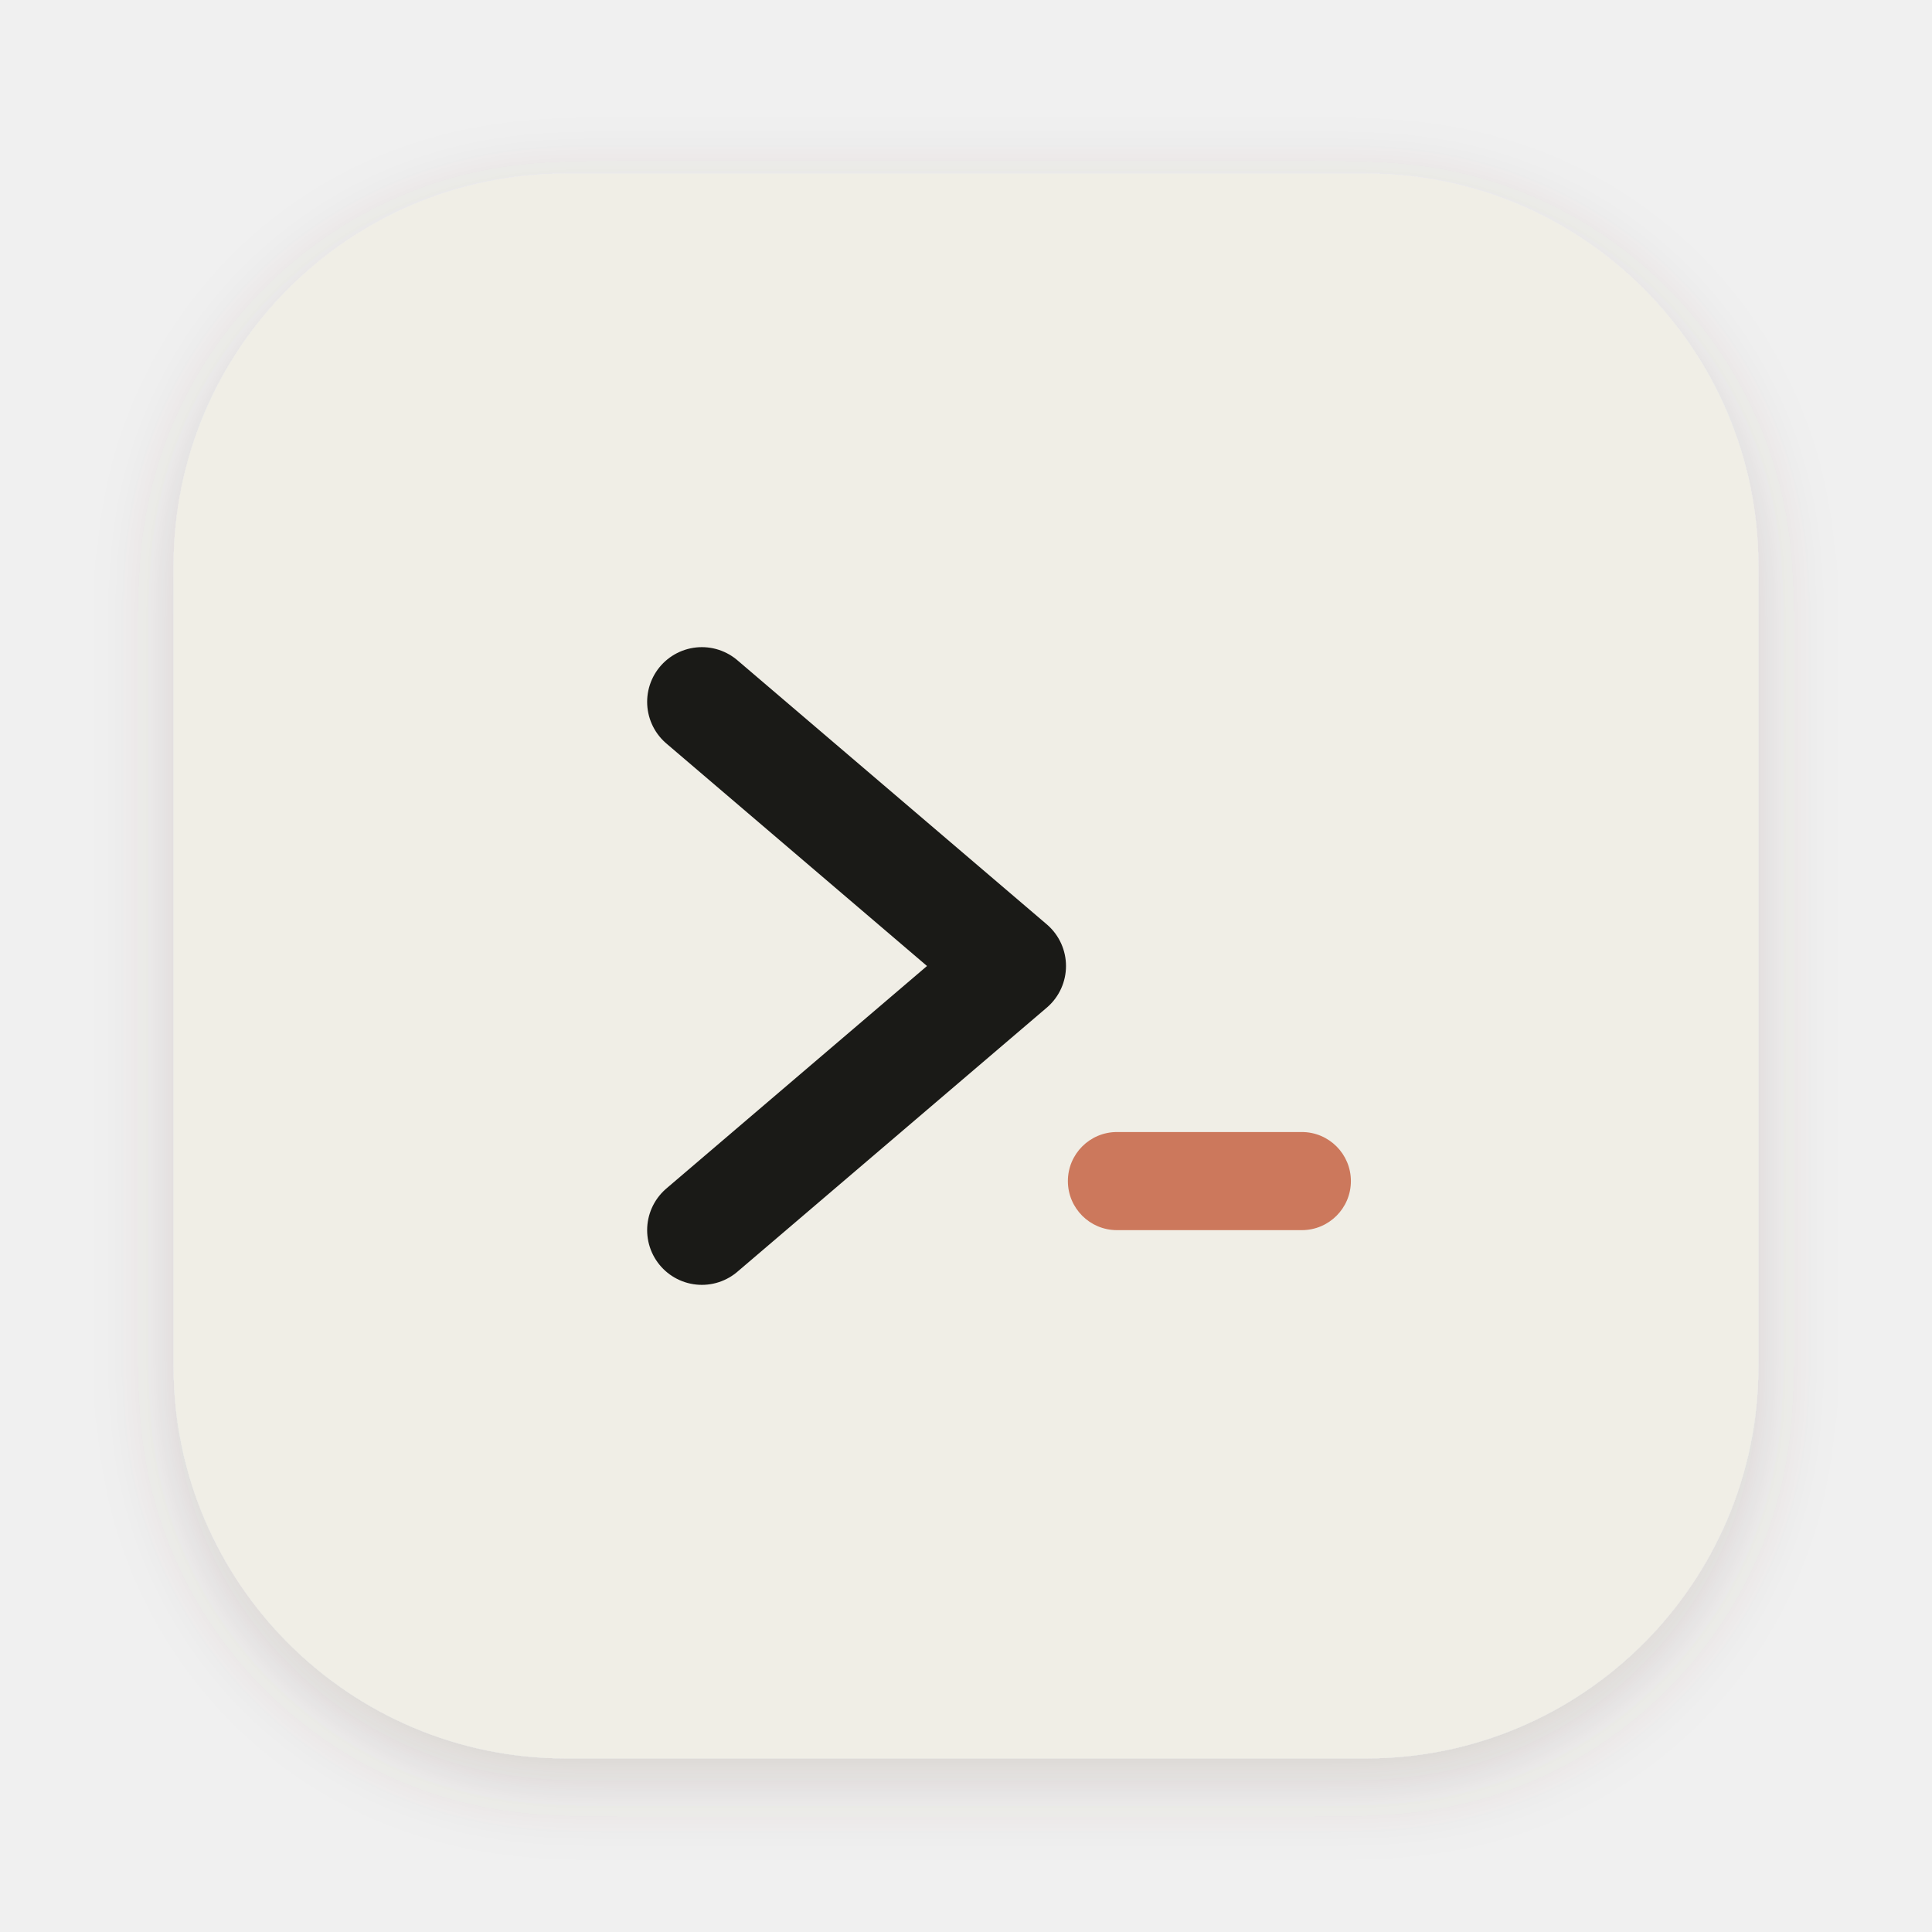
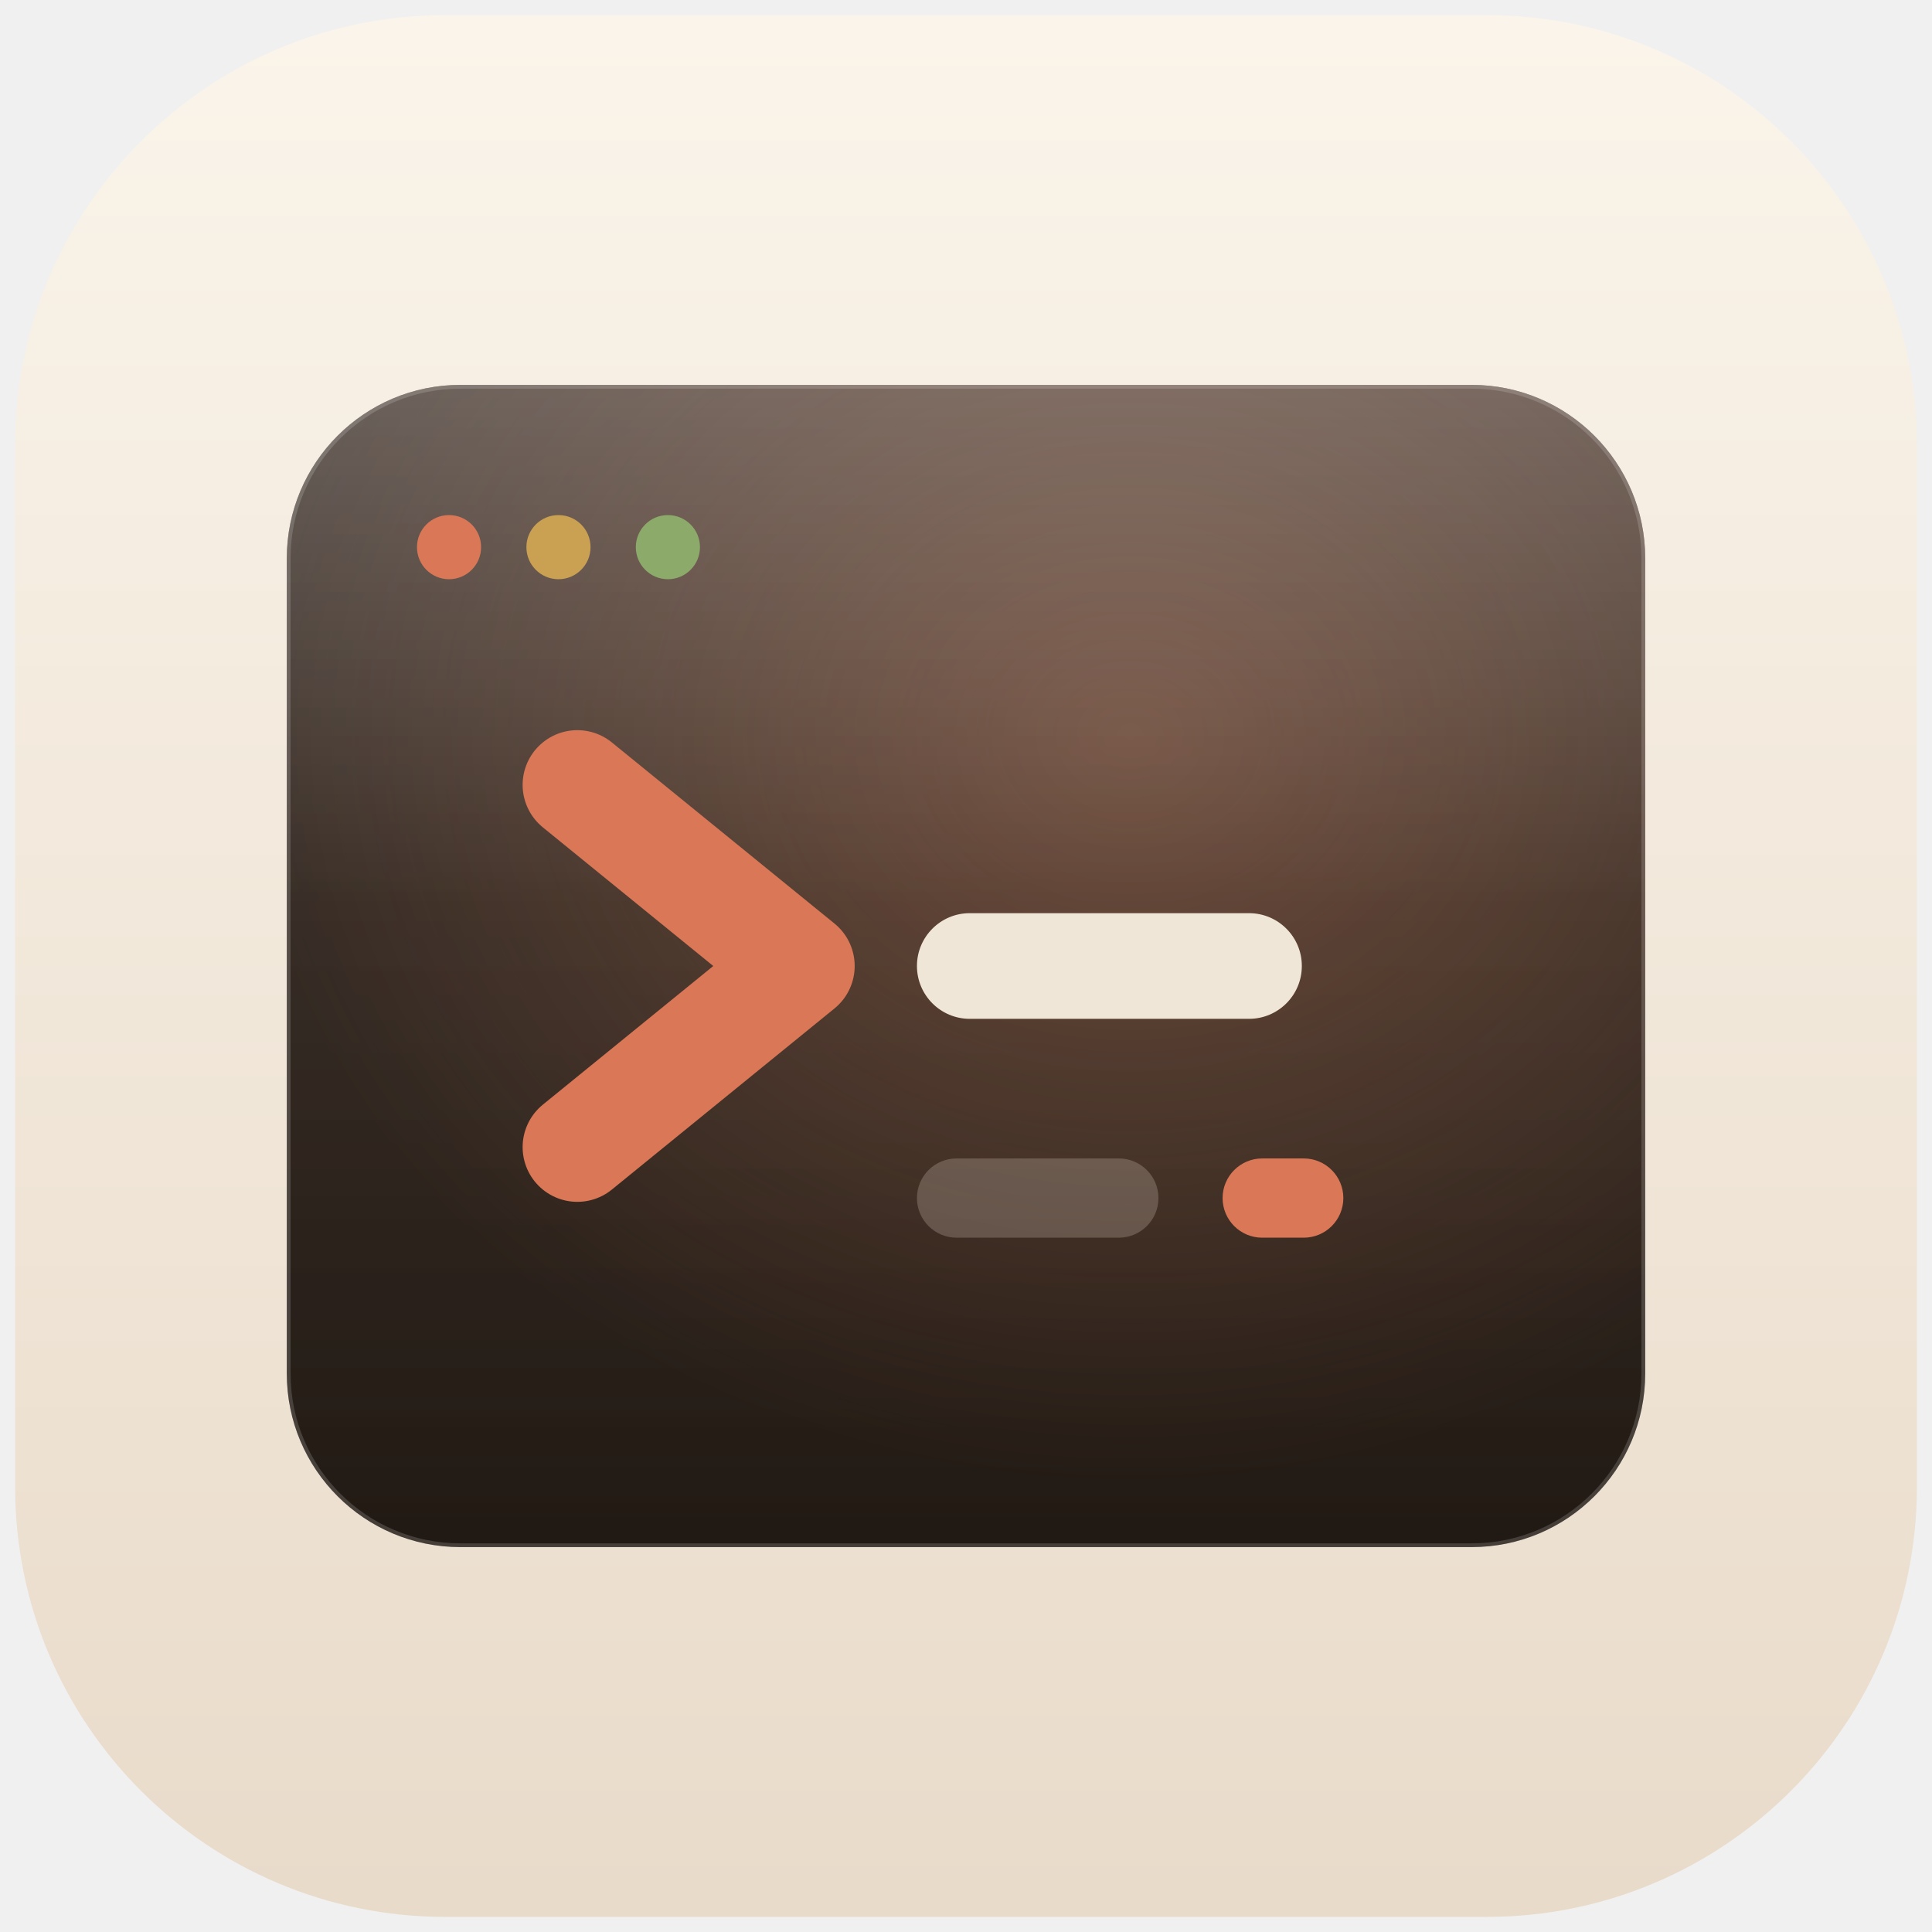
<svg xmlns="http://www.w3.org/2000/svg" width="1024" height="1024" viewBox="0 0 1024 1024">
  <defs>
-     <filter id="sh" x="-20%" y="-20%" width="140%" height="140%">
-       <feDropShadow dx="0" dy="12" stdDeviation="20" flood-color="#6b4a3a" flood-opacity="0.18" />
-     </filter>
+     <linearGradient id="bg" x1="0" y1="0" x2="0" y2="1">
+       <stop offset="0" stop-color="#faf4ea" />
+       <stop offset="1" stop-color="#e9dbca" />
+     </linearGradient>
+     <linearGradient id="pane" x1="0" y1="0" x2="0" y2="1">
+       <stop offset="0" stop-color="#352820" />
+       <stop offset="1" stop-color="#211913" />
+     </linearGradient>
+     <linearGradient id="sheen" x1="0" y1="0" x2="0" y2="1">
+       <stop offset="0" stop-color="#ffffff" stop-opacity="0.26" />
+       <stop offset="0.45" stop-color="#ffffff" stop-opacity="0.05" />
+       <stop offset="1" stop-color="#ffffff" stop-opacity="0" />
+     </linearGradient>
+     <radialGradient id="glow" cx="0.62" cy="0.30" r="0.65">
+       <stop offset="0" stop-color="#e08a63" stop-opacity="0.32" />
+       <stop offset="1" stop-color="#e08a63" stop-opacity="0" />
+     </radialGradient>
  </defs>
-   <rect x="92" y="92" width="840" height="840" rx="208" fill="#F0EEE6" filter="url(#sh)" />
-   <path d="M372 372 L536 512 L372 652" fill="none" stroke="#1A1A17" stroke-width="58" stroke-linecap="round" stroke-linejoin="round" />
-   <rect x="566" y="600" width="150" height="52" rx="26" fill="#CC785C" />
+   <rect x="8" y="8" width="1008" height="1008" rx="228" fill="url(#bg)" />
+   <rect x="152" y="204" width="720" height="616" rx="92" fill="url(#pane)" />
+   <rect x="152" y="204" width="720" height="616" rx="92" fill="url(#glow)" />
+   <rect x="152" y="204" width="720" height="616" rx="92" fill="url(#sheen)" />
+   <rect x="153" y="205" width="718" height="614" rx="91" fill="none" stroke="#ffffff" stroke-opacity="0.16" stroke-width="2" />
+   <circle cx="238" cy="290" r="17" fill="#d97757" />
+   <circle cx="296" cy="290" r="17" fill="#caa052" />
+   <circle cx="354" cy="290" r="17" fill="#8caa6a" />
+   <path d="M 306 416 L 424 512 L 306 608" fill="none" stroke="#d97757" stroke-width="58" stroke-linecap="round" stroke-linejoin="round" />
+   <rect x="486" y="484" width="204" height="56" rx="28" fill="#f0e6d8" />
+   <rect x="486" y="614" width="128" height="42" rx="21" fill="#f0e6d8" fill-opacity="0.22" />
+   <rect x="648" y="614" width="64" height="42" rx="21" fill="#d97757" />
</svg>
